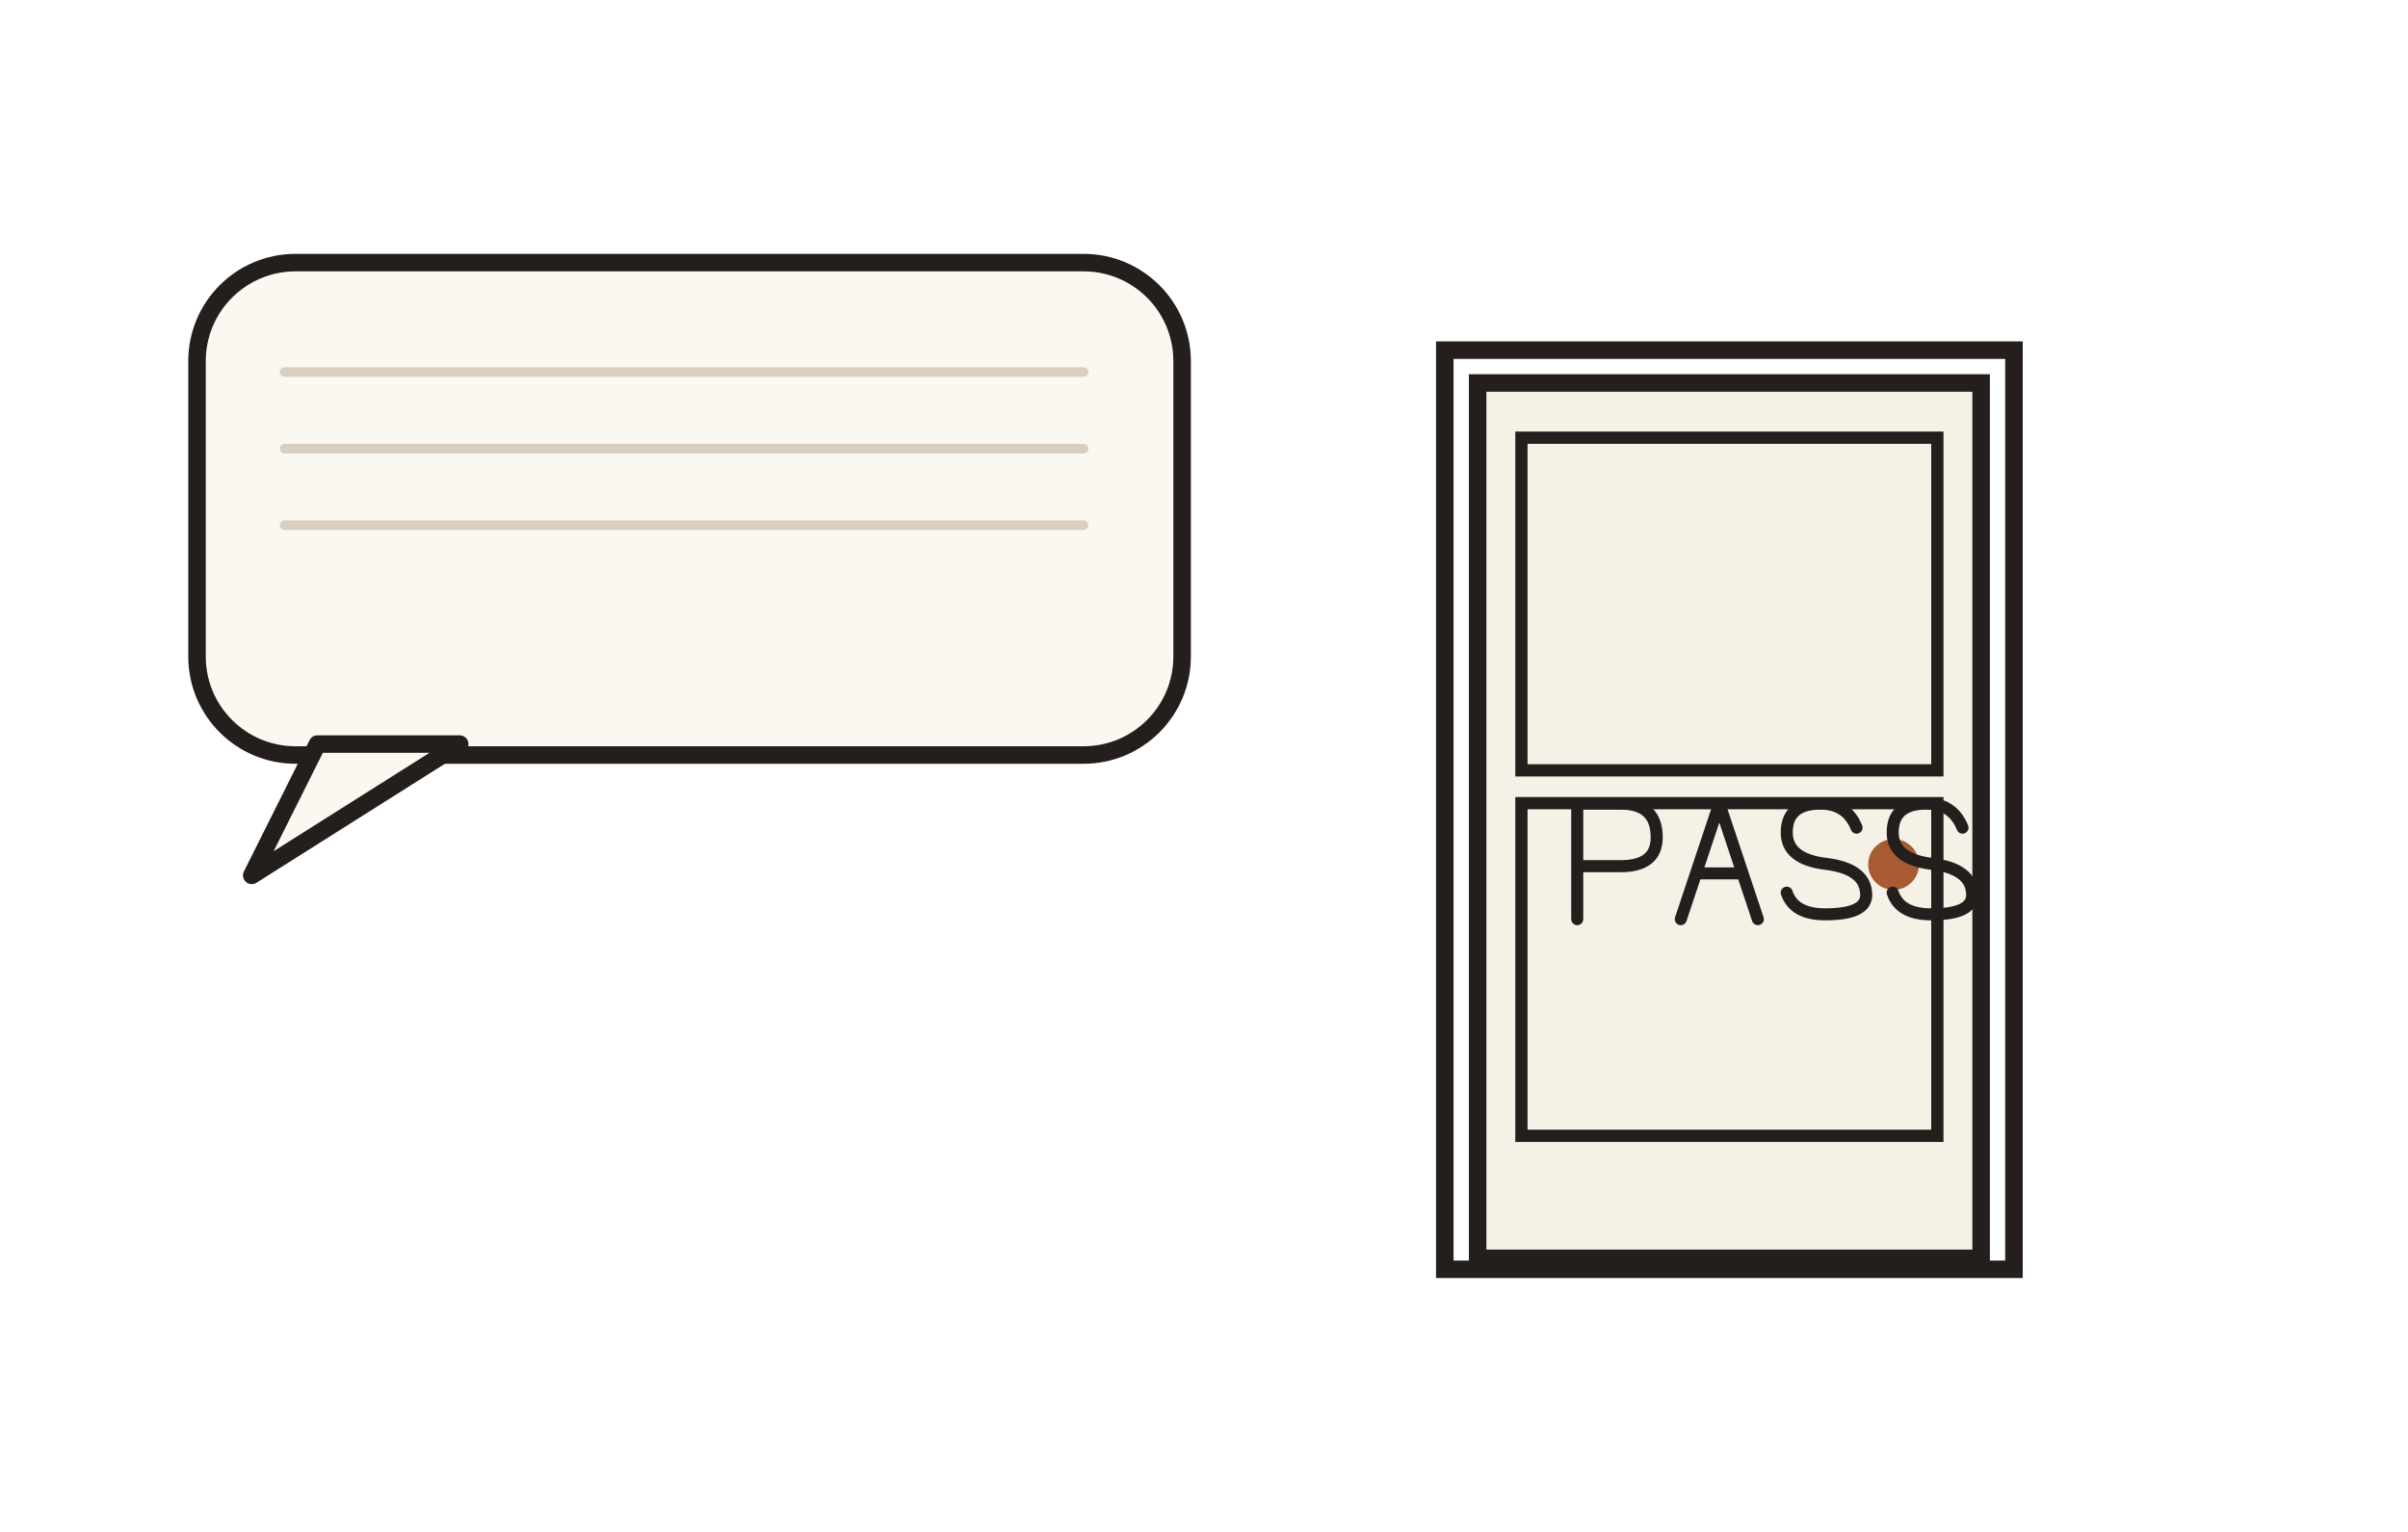
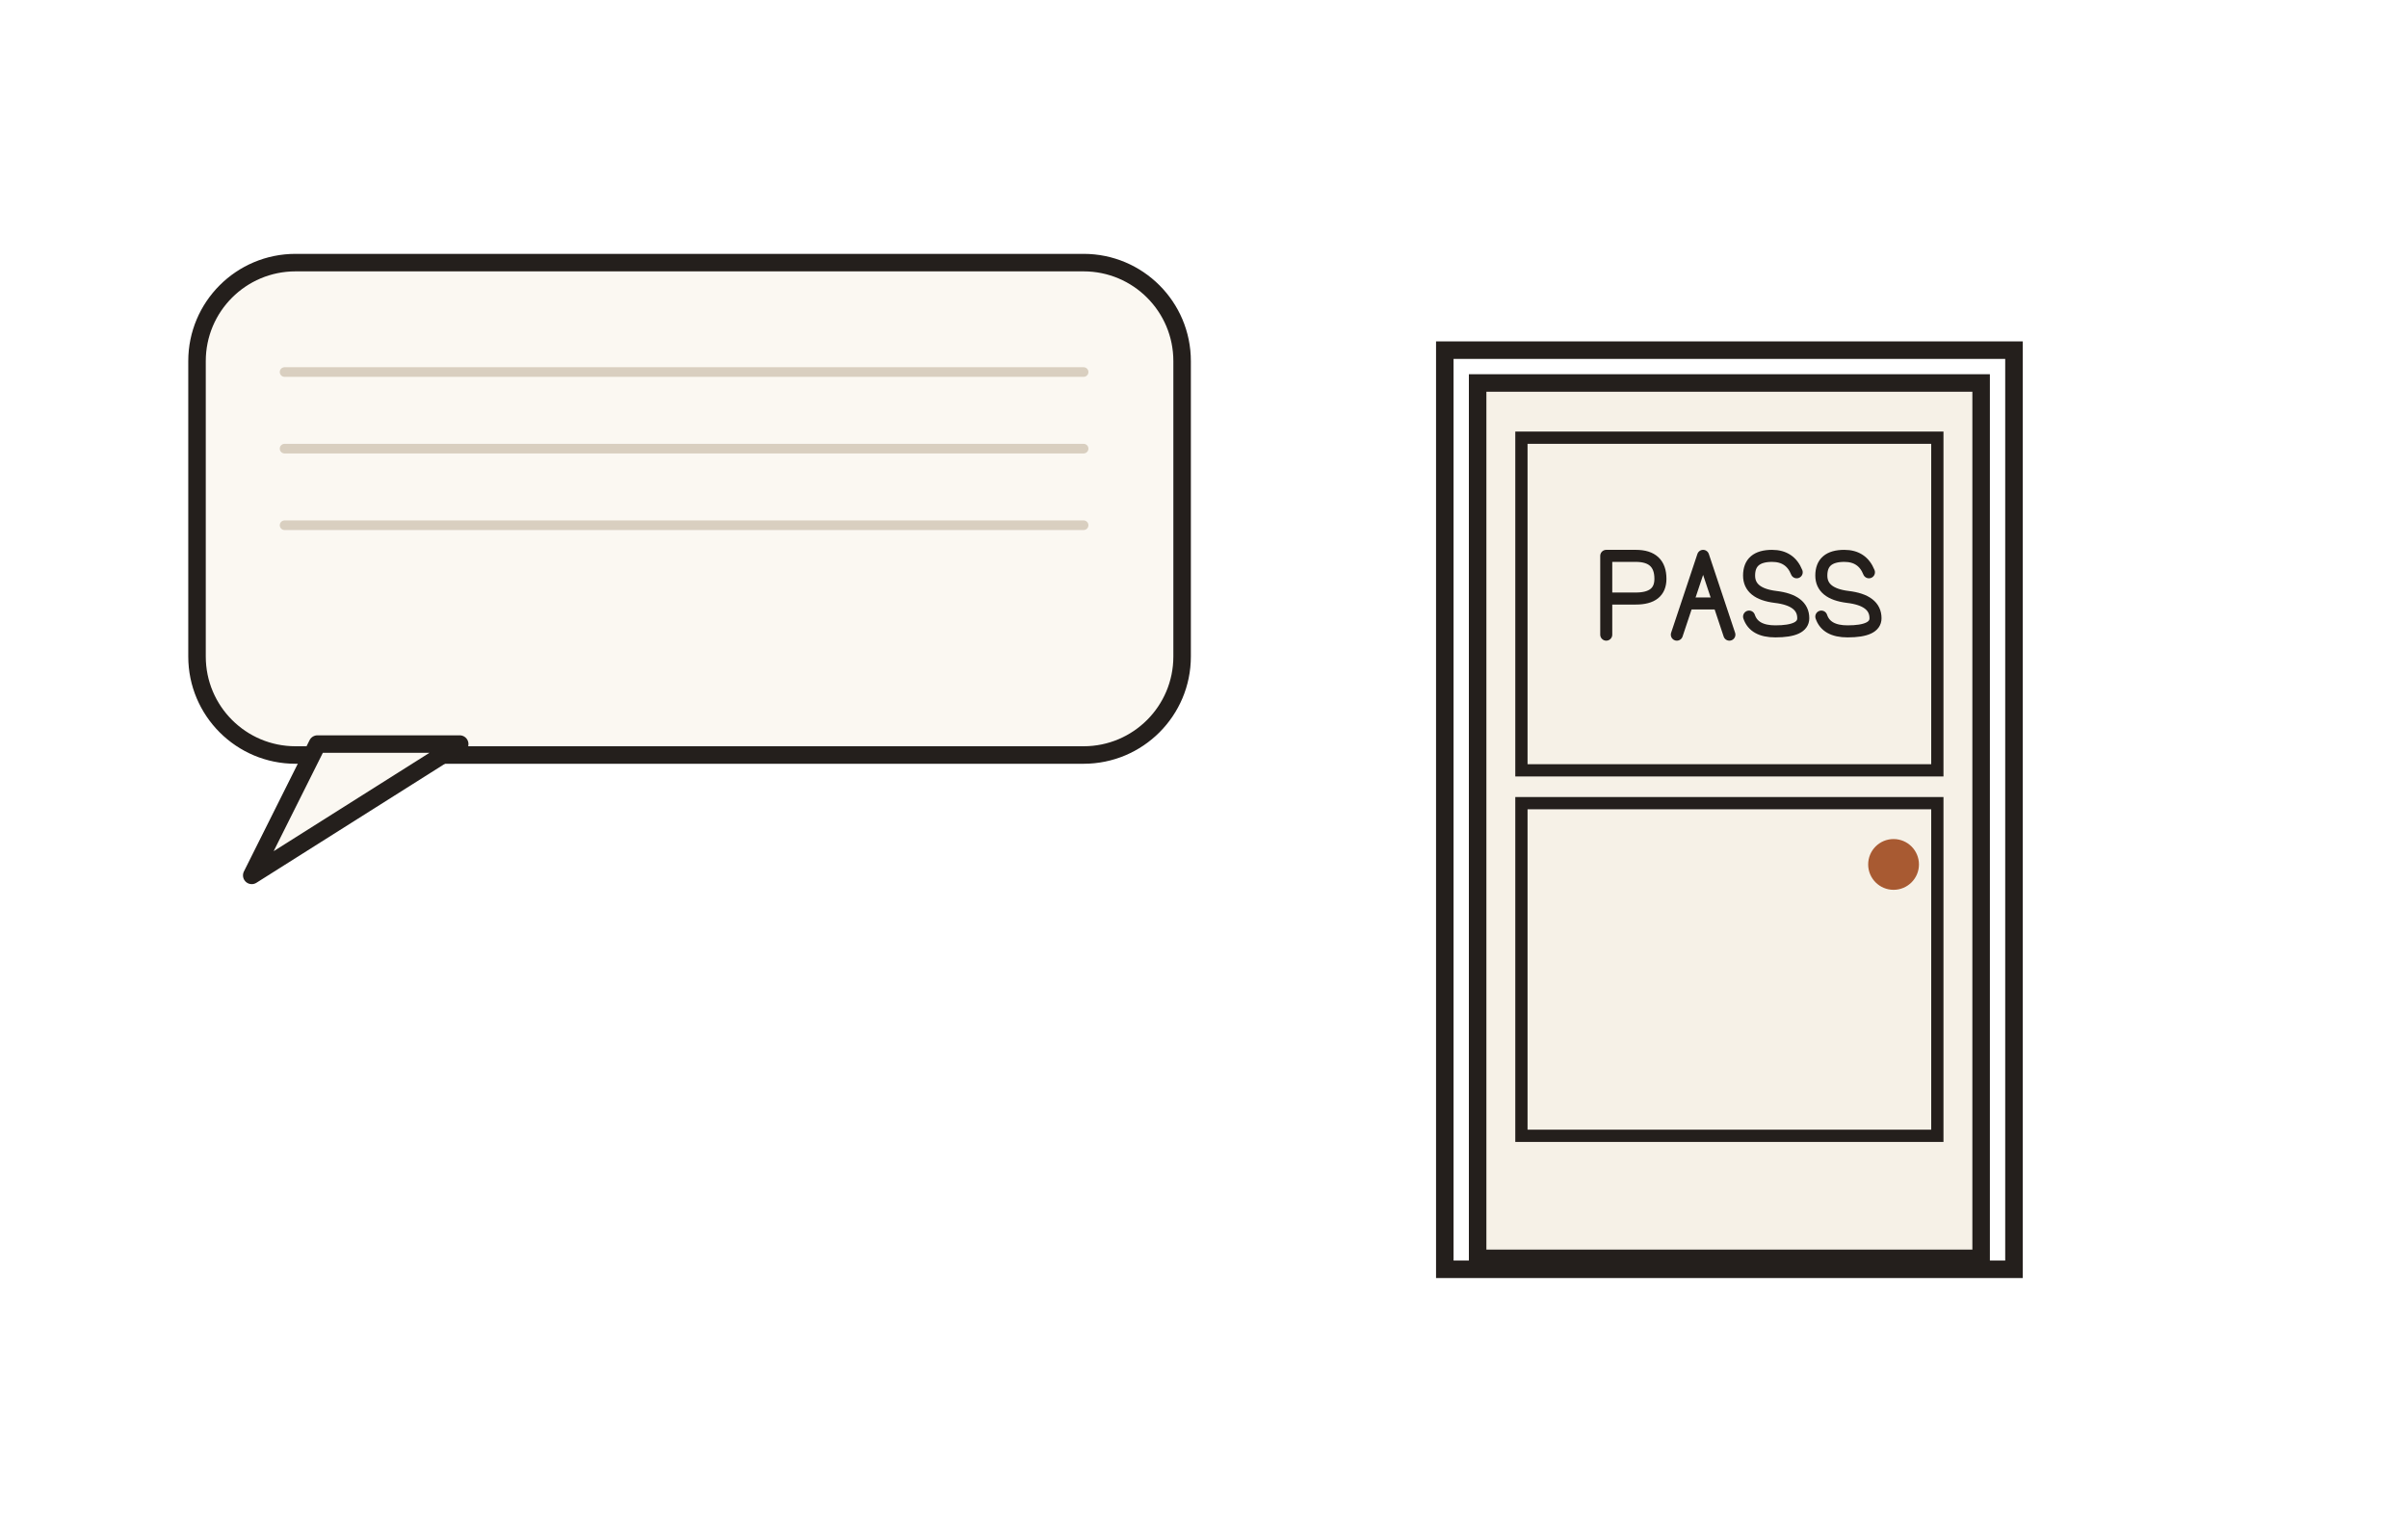
<svg xmlns="http://www.w3.org/2000/svg" viewBox="0 0 440 280" width="440" height="280" role="img" aria-label="Line motif for 013 Confession Without Consequence: A speech bubble and a separate door labeled pass">
  <g data-motif="A speech bubble and a separate door labeled pass">
    <rect x="36.00" y="48.00" width="180.00" height="90.00" rx="18.00" fill="#FBF8F2" stroke="#241F1C" stroke-width="3.2" />
    <path d="M58.00 136.00 L46.00 160.00 L84.00 136.00 Z" fill="#FBF8F2" stroke="#241F1C" stroke-width="3.2" stroke-linecap="round" stroke-linejoin="round" />
    <path d="M52.00 68.00L198.00 68.00" fill="none" stroke="#D9CFC0" stroke-width="1.76" stroke-linecap="round" stroke-linejoin="round" />
    <path d="M52.00 82.00L198.00 82.00" fill="none" stroke="#D9CFC0" stroke-width="1.76" stroke-linecap="round" stroke-linejoin="round" />
    <path d="M52.00 96.00L198.00 96.00" fill="none" stroke="#D9CFC0" stroke-width="1.76" stroke-linecap="round" stroke-linejoin="round" />
    <rect x="264.00" y="64.00" width="104.00" height="168.00" rx="0.00" fill="none" stroke="#241F1C" stroke-width="3.2" />
    <rect x="270.00" y="70.00" width="92.00" height="160.00" rx="0.00" fill="#F6F1E7" stroke="#241F1C" stroke-width="3.2" />
    <rect x="278.00" y="80.00" width="76.00" height="60.80" rx="0.00" fill="none" stroke="#241F1C" stroke-width="2.24" />
    <rect x="278.00" y="146.80" width="76.00" height="60.80" rx="0.00" fill="none" stroke="#241F1C" stroke-width="2.24" />
    <circle cx="346.00" cy="158.00" r="4.00" fill="#A85A32" stroke="#A85A32" stroke-width="1.28" />
-     <g transform="translate(286.00 146.00) scale(0.22)">
-       <path d="M10 100 V4 H46 Q76 4 76 32 Q76 56 46 56 H10" fill="none" stroke="#241F1C" stroke-width="10" stroke-linecap="round" stroke-linejoin="round" />
+     <g transform="translate(292.00 101.00) scale(0.15)">
+       <path d="M10 100 V4 H46 Q76 4 76 32 Q76 56 46 56 H10" fill="none" stroke="#241F1C" stroke-width="14.667" stroke-linecap="round" stroke-linejoin="round" />
    </g>
-     <g transform="translate(305.36 146.00) scale(0.22)">
-       <path d="M8 100 L40 4 L72 100" fill="none" stroke="#241F1C" stroke-width="10" stroke-linecap="round" stroke-linejoin="round" />
-       <path d="M22 62 H58" fill="none" stroke="#241F1C" stroke-width="10" stroke-linecap="round" stroke-linejoin="round" />
+     <g transform="translate(305.20 101.00) scale(0.15)">
+       <path d="M8 100 L40 4 L72 100" fill="none" stroke="#241F1C" stroke-width="14.667" stroke-linecap="round" stroke-linejoin="round" />
+       <path d="M22 62 H58" fill="none" stroke="#241F1C" stroke-width="14.667" stroke-linecap="round" stroke-linejoin="round" />
    </g>
-     <g transform="translate(324.72 146.00) scale(0.22)">
-       <path d="M66 24 Q58 4 36 4 Q8 4 8 28 Q8 50 40 54 Q74 58 74 80 Q74 96 40 96 Q14 96 8 78" fill="none" stroke="#241F1C" stroke-width="10" stroke-linecap="round" stroke-linejoin="round" />
+     <g transform="translate(318.40 101.00) scale(0.15)">
+       <path d="M66 24 Q58 4 36 4 Q8 4 8 28 Q8 50 40 54 Q74 58 74 80 Q74 96 40 96 Q14 96 8 78" fill="none" stroke="#241F1C" stroke-width="14.667" stroke-linecap="round" stroke-linejoin="round" />
    </g>
-     <g transform="translate(344.08 146.00) scale(0.22)">
-       <path d="M66 24 Q58 4 36 4 Q8 4 8 28 Q8 50 40 54 Q74 58 74 80 Q74 96 40 96 Q14 96 8 78" fill="none" stroke="#241F1C" stroke-width="10" stroke-linecap="round" stroke-linejoin="round" />
+     <g transform="translate(331.60 101.00) scale(0.15)">
+       <path d="M66 24 Q58 4 36 4 Q8 4 8 28 Q8 50 40 54 Q74 58 74 80 Q74 96 40 96 Q14 96 8 78" fill="none" stroke="#241F1C" stroke-width="14.667" stroke-linecap="round" stroke-linejoin="round" />
    </g>
  </g>
</svg>
